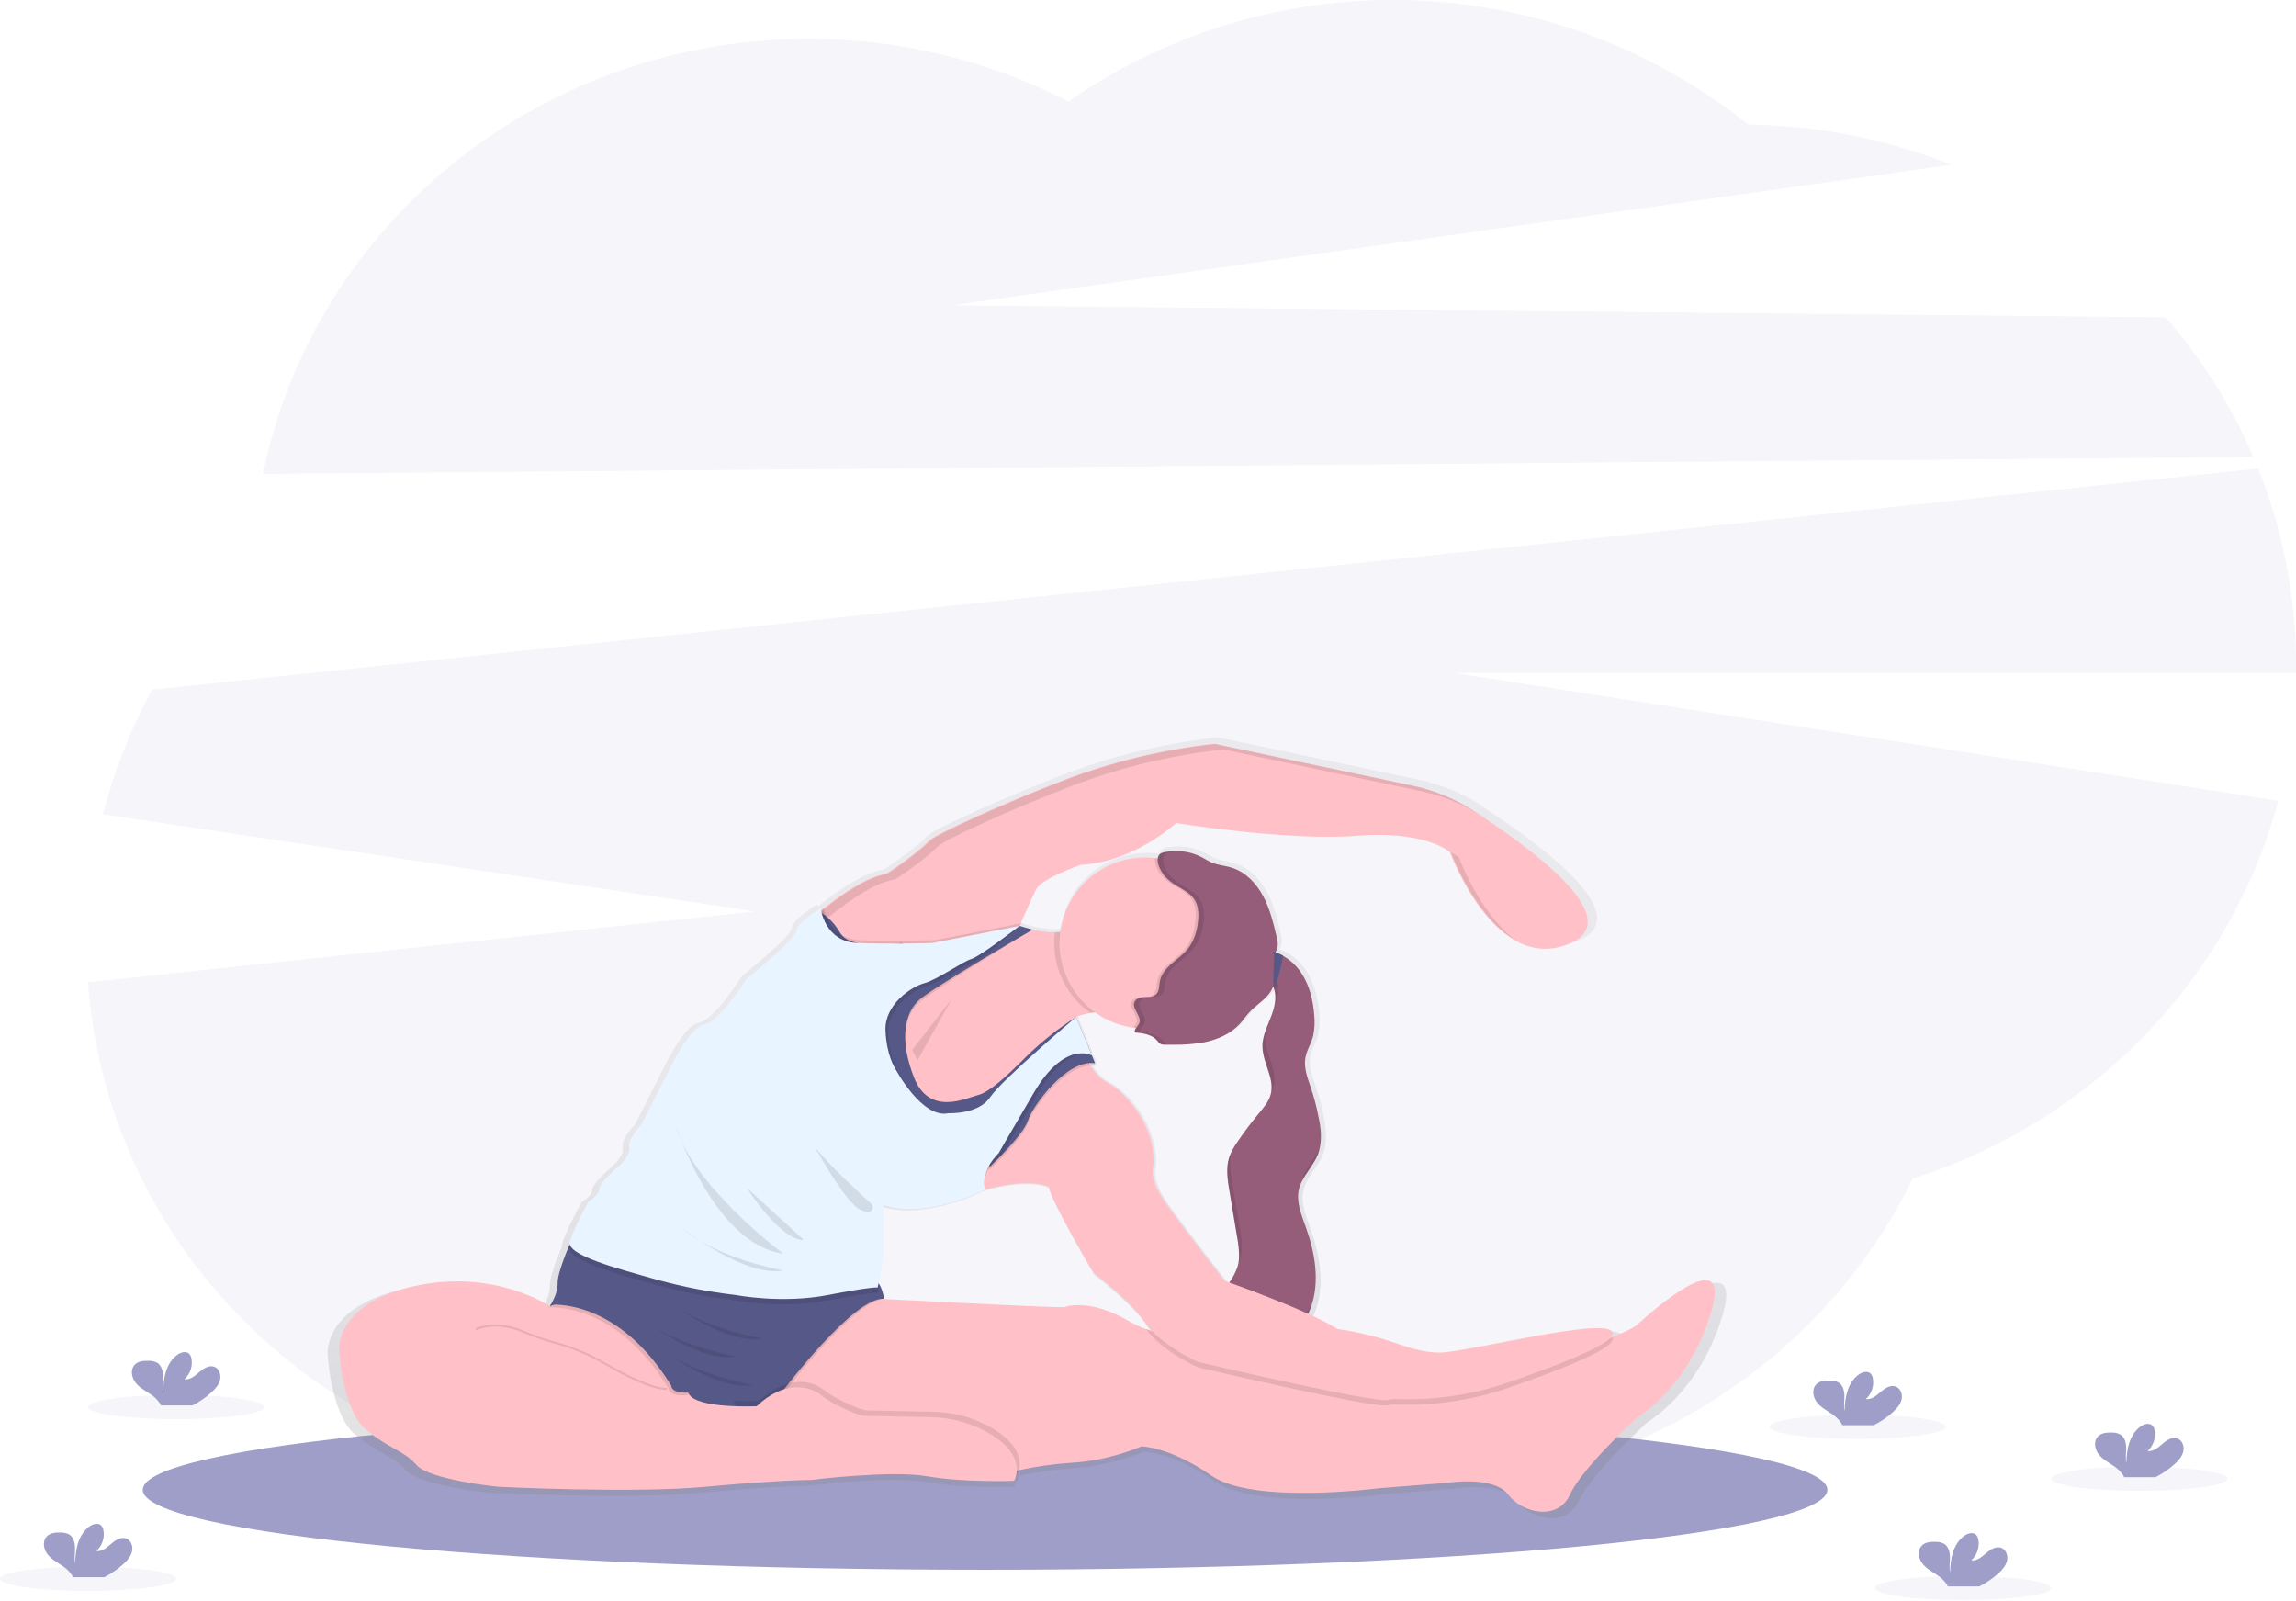
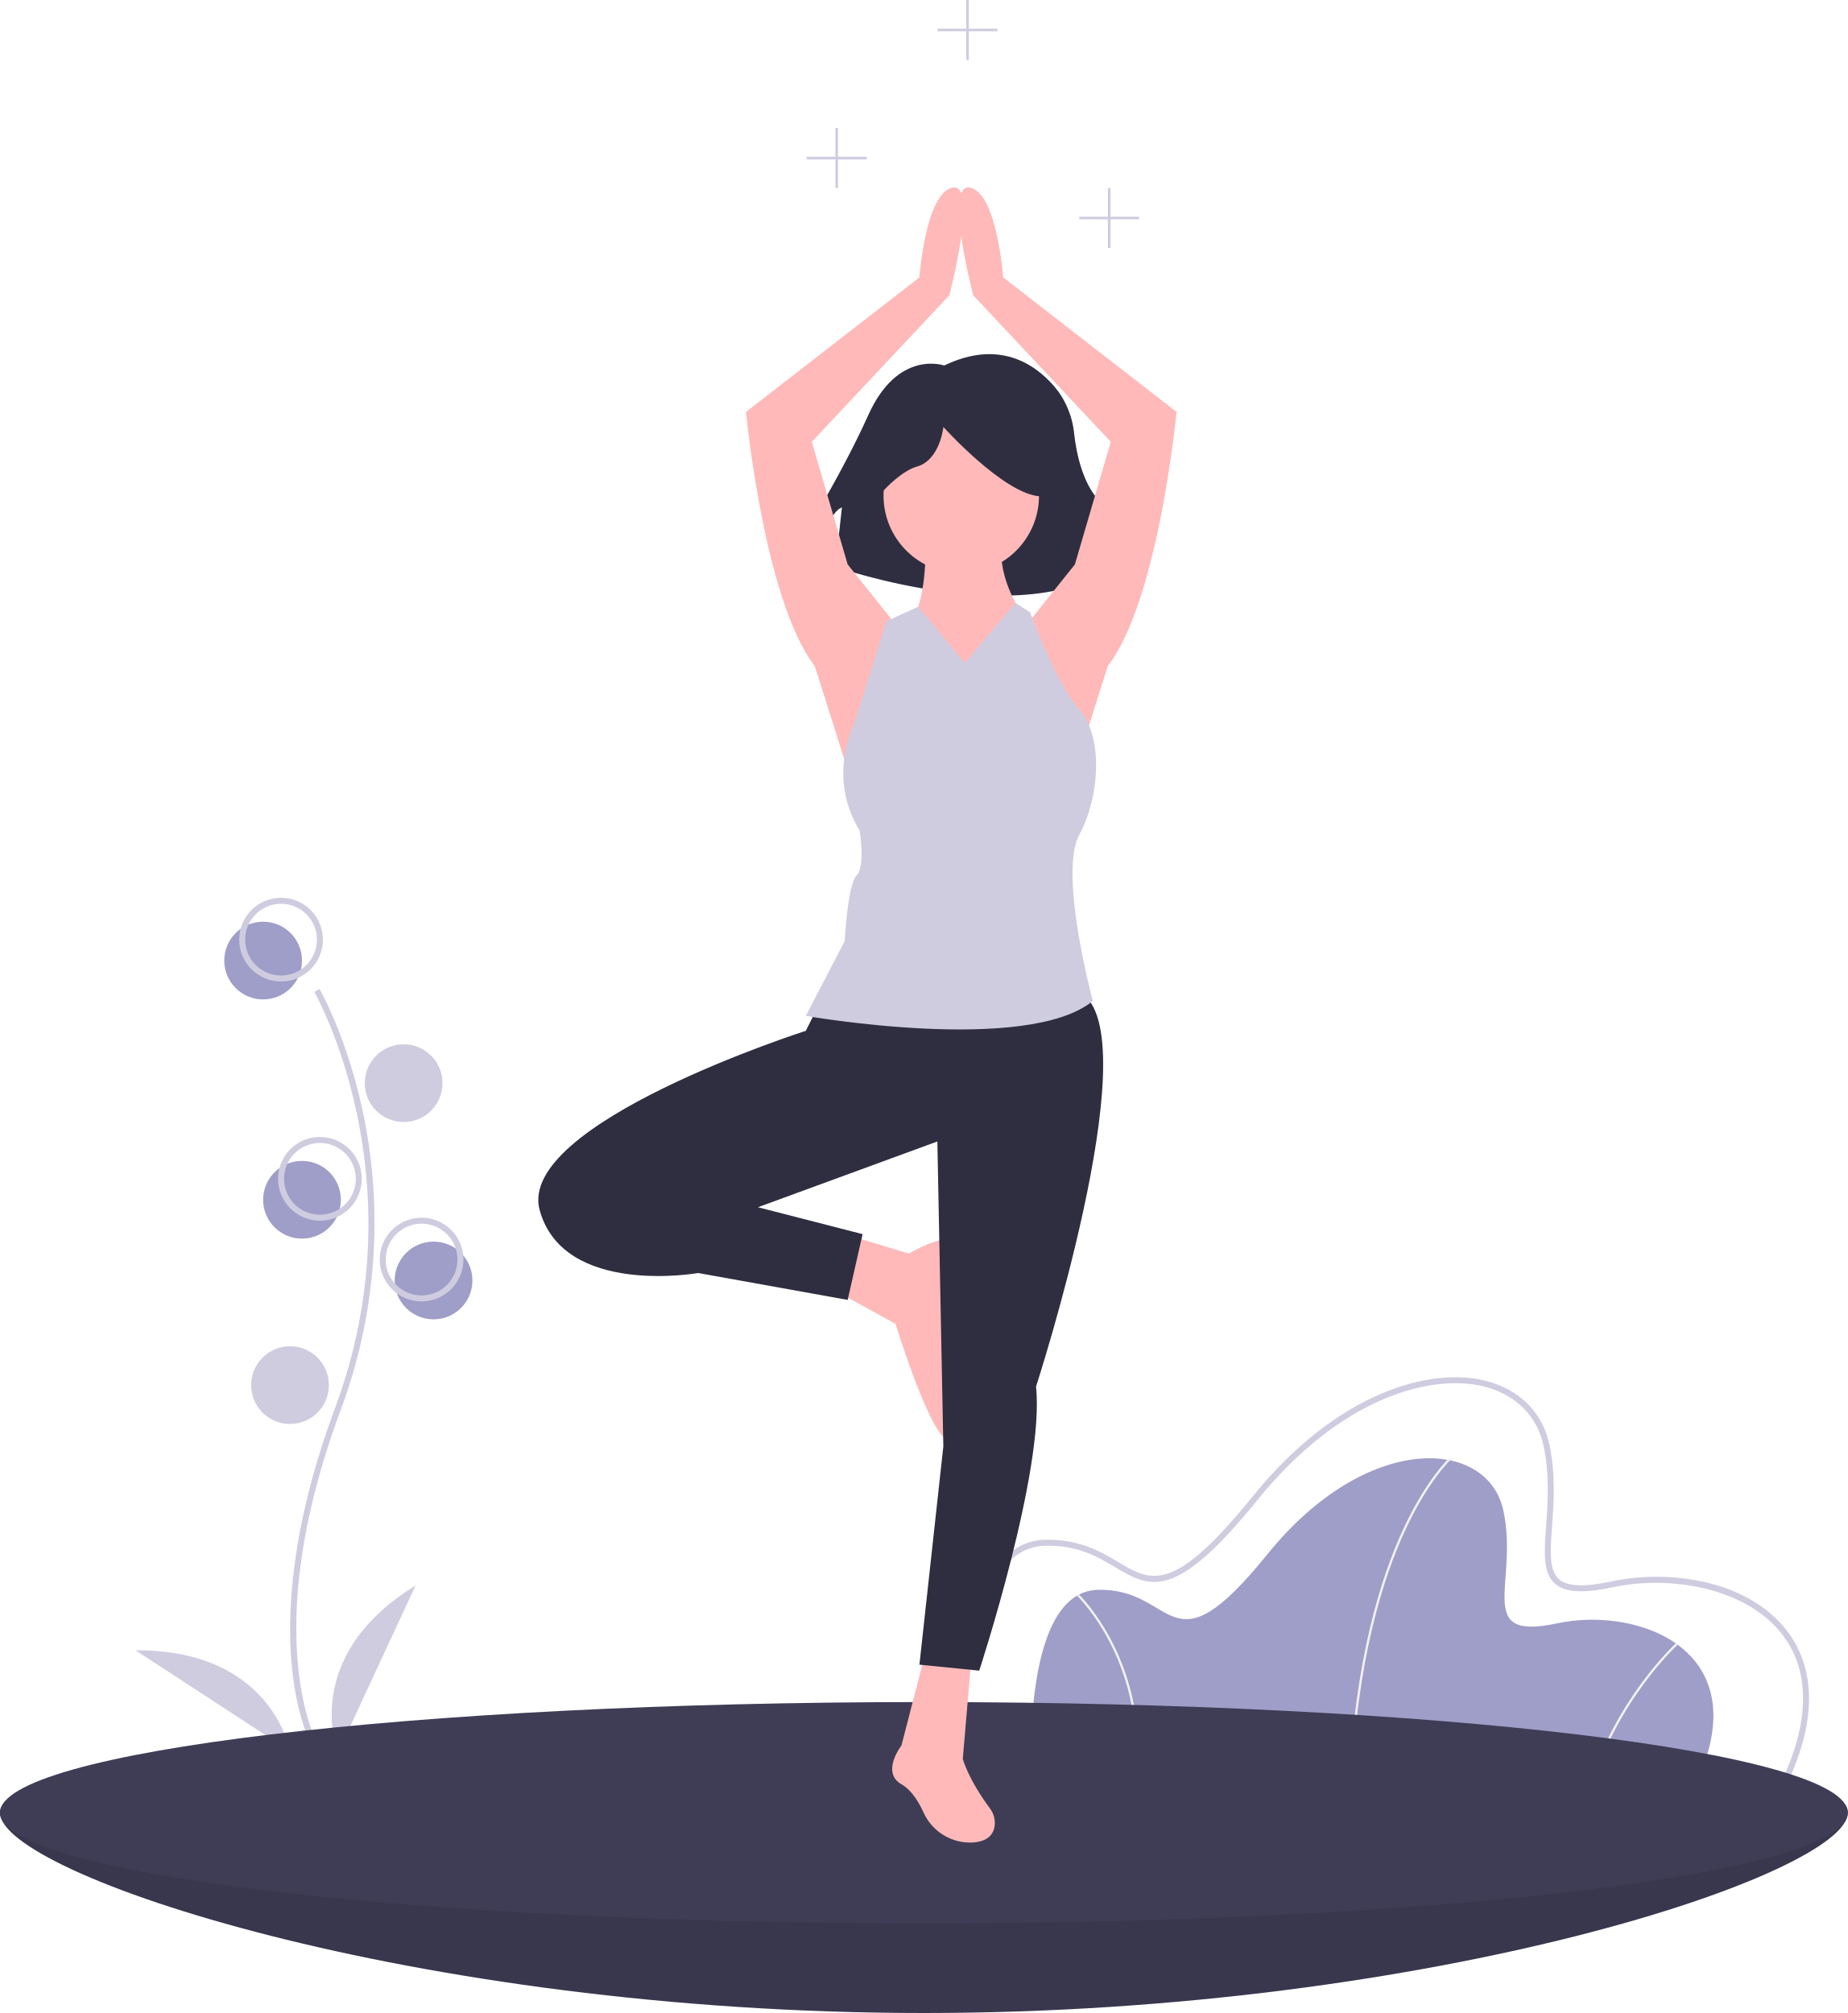
- <svg xmlns="http://www.w3.org/2000/svg" id="e824989e-a6d8-405e-8397-15206440e926" data-name="Layer 1" width="1134.12" height="790.27" viewBox="0 0 1134.12 790.27">
-   <defs>
-     <linearGradient id="89d5e6d5-cd61-4002-8e54-0bb0b7cbdd0f" x1="540.2" y1="804.61" x2="540.2" y2="419.09" gradientUnits="userSpaceOnUse">
-       <stop offset="0" stop-color="gray" stop-opacity="0.25" />
-       <stop offset="0.54" stop-color="gray" stop-opacity="0.12" />
-       <stop offset="1" stop-color="gray" stop-opacity="0.1" />
-     </linearGradient>
-   </defs>
-   <path d="M1146,280.51a265.71,265.71,0,0,0-43.26-68.93l-600.18-5.91,494.15-69.4a280.38,280.38,0,0,0-100.26-19.89A281,281,0,0,0,560.73,105,279.82,279.82,0,0,0,432.26,74.06c-133.35,0-244.47,92.36-269.4,214.84Z" transform="translate(-32.94 -54.86)" fill="#9f9ec8" opacity="0.1" />
-   <path d="M1167.06,383.23a259.42,259.42,0,0,0-18.7-96.94L108.17,395.47A261.06,261.06,0,0,0,83.81,457l322.11,48L76.46,540c9.91,138.65,128.78,248.14,274,248.14,73.09,0,139.5-27.75,188.72-73,49.36,46.1,116.41,74.45,190.29,74.45,109.62,0,204.22-62.41,248.28-152.65,88.39-28,157-98.49,180.55-186.61L750.93,387.2H1167C1167,385.88,1167.06,384.56,1167.06,383.23Z" transform="translate(-32.94 -54.86)" fill="#9f9ec8" opacity="0.1" />
-   <ellipse cx="486.58" cy="735.78" rx="416.07" ry="39.5" fill="#9f9ec8" />
-   <path d="M846.28,711c-1.25,1.14-5.88,3.35-12.12,6l-1.14.48a3.68,3.68,0,0,0,1.37-2.37c0-9.6-73.09,9.59-87.25,9.59-6.49,0-13.66-1.92-19.51-4A161.74,161.74,0,0,0,696,712.85h0a111.15,111.15,0,0,0-14.54-7.59l0-.07c.29-.57.56-1.15.79-1.73,0-.09.07-.19.11-.29l.36-.92c.11-.3.22-.6.31-.9,4.29-12.65,1.8-26.82-2.74-39.49-2.25-6.25-5-12.87-3.45-19.32a18.13,18.13,0,0,1,1.24-3.47h0v0c.23-.48.48-1,.74-1.42.12-.23.26-.47.4-.7.36-.61.73-1.22,1.12-1.82.26-.39.52-.79.79-1.18.73-1.07,1.48-2.15,2.19-3.24l.09-.13c.24-.36.47-.73.69-1.1s.36-.58.53-.87l.25-.44A1.42,1.42,0,0,0,685,628c.11-.21.24-.44.35-.66l.13-.26a18.38,18.38,0,0,0,.78-1.69c.1-.27.21-.53.29-.79s.07-.25.11-.37c.1-.32.2-.63.29-1l.06-.23.06-.24c.05-.2.11-.4.15-.6a.59.59,0,0,1,0,.08c1.19-5,.64-10.49-.34-15.65A110.07,110.07,0,0,0,683,592c-1.69-5-3.77-10.26-2.81-15.48a22.78,22.78,0,0,1,1.48-4.57s0,0,0,0c.43-1,.88-2,1.29-3.06.24-.6.46-1.21.67-1.82l.18-.55c.1-.3.17-.6.25-.9l.06-.28c0-.05,0-.1,0-.14v0a32.1,32.1,0,0,0,.48-9.59c-.52-7.53-2.3-15.13-6.47-21.41a27.58,27.58,0,0,0-9.37-8.79,20.8,20.8,0,0,0-3.91-1.69c.11-.2.24-.39.35-.58a7.46,7.46,0,0,0,.79-2,11.27,11.27,0,0,0-.38-4.95c-1.67-7.07-3.39-14.26-6.81-20.67s-8.83-12.11-15.78-14.29c-3.47-1.1-7.22-1.29-10.55-2.79-1.41-.64-2.72-1.5-4.09-2.24a27,27,0,0,0-12-3.29c-.82-.05-1.62,0-2.43,0h-.51c-.66,0-1.31.11-2,.19-.83.11-1.67.2-2.45.35-1.52.3-2.79.89-3.19,2.62,0,0,0,.07,0,.11s0,.24-.07.36c-.44-.07-.89-.14-1.34-.19a44.52,44.52,0,0,0-4.92-.27A42.94,42.94,0,0,0,557,513.48a22.84,22.84,0,0,1-2.78.22A46,46,0,0,1,543,512.31l-6.42-1.84h0s.06-.16.2-.48l1.17-.89-.87.17c1.44-3.31,5.48-12.61,7.72-17.07,2.74-5.48,22.38-12.33,22.38-12.33,27-1.37,48-21,48-21S671.3,468,706,465.23s46.59,8.23,46.59,8.23,22.85,62.59,60.77,45.6c28.53-12.77-22.37-49.23-49.3-66.49,1.55.87,3.08,1.77,4.58,2.73s3.23,2.08,4.94,3.2c-3.2-2.15-6.25-4.15-9.05-5.94A92,92,0,0,0,733.91,440l-99.12-20.93-.32,0-.17,0a304.74,304.74,0,0,0-76.16,18.39c-29.39,11.25-63.57,26.84-66.83,30-8.8,8.6-21.93,16.9-21.93,16.9-9.68,1.39-22.5,10.35-31.15,17.22l-1.42,1.13c-.16-.76-.21-1.22-.21-1.22s-12.17,7.37-12.34,11.48-24.84,24-24.84,24S385.54,558.94,378,560s-18.51,24.84-18.51,24.84l-13,25.53s-6.85,7-6,11.31-5.31,9.42-5.31,9.42-9.94,8.56-9.77,11.48-5.14,6-5.14,6-7.36,13.19-9.59,20.22a2.73,2.73,0,0,0,0,1.65l-.13.06s-6.21,14-6,19.53c.12,4.2-2.25,8.69-3.37,10.57l-.46.17.37,0c-.28.47-.47.75-.48.77h0s-27.64-19-68.07-10.11S194.81,724,194.81,724s1.6,29.12,13.25,39.11,19,10.45,25.58,18,40.89,11,40.89,11,67.84,3.42,104.39,0S432,788.68,432,788.68s40.15-5,58.19-1.83,43.63,2.29,43.63,2.29a10.39,10.39,0,0,0,1-2.74h.37a10.24,10.24,0,0,0,1-2.64A182,182,0,0,1,562.58,780c18.72-.91,35.16-8.22,35.16-8.22s14.07.12,35.19,14.73S717,792.79,717,792.79l34.73-2.74s22.83-3.66,30.15,5.94,25.12,13.25,31.06,0,33.81-38.83,33.81-38.83,25.59-14.63,37-52.53S851.29,706.45,846.28,711ZM646.81,559.9c1.93-2.06,3.51-4.44,5.45-6.5,2.62-2.77,5.88-4.88,8.47-7.67a16,16,0,0,0,3.2-5l.06.11.54,1.43c.07.23.12.45.18.68s.12.53.17.8.06.3.08.45c.06.41.1.83.12,1.25,0,.17,0,.34,0,.51s0,.55,0,.83,0,.45,0,.67q0,.62-.12,1.23c0,.25-.07.5-.11.75s-.07.43-.11.64-.07.4-.12.6c0,0,0,0,0,.06-.1.44-.2.88-.31,1.32h0a30.34,30.34,0,0,1-1.11,3.46c-.75,2-1.63,4-2.4,6v0c-.21.54-.41,1.09-.6,1.63-.08.24-.16.47-.25.71s-.17.55-.26.82l0,.12a27.4,27.4,0,0,0-.73,3,1.85,1.85,0,0,0,0,.23c0,.07,0,.15,0,.22l-.09.68s0,0,0,.08,0,.28,0,.41c0,.39,0,.77-.07,1.16,0,.2,0,.39,0,.58,0,.47,0,.94.07,1.4,0,.18,0,.37.07.55s0,.44.07.66a.36.36,0,0,1,0,.1c0,.21.07.41.11.61s.11.59.17.89l.09.38c0,.2.08.41.14.61s.07.28.11.42,0,.21.08.31l.15.54c0,.15.09.3.13.44l.3,1c.1.29.19.58.28.87,1.51,4.64,3.32,9.22,2.59,13.84v0a10.83,10.83,0,0,1-.21,1.11c-.95,3.81-3.64,6.89-6.14,9.91a171,171,0,0,0-10.38,13.77,39.26,39.26,0,0,0-3.52,5.95h0c-.24.53-.46,1.07-.66,1.61l-.25.67c-1.72,5.4-.8,11.26.13,16.85l3.82,22.94c.12.71.24,1.42.35,2.14l.12.79.09.62c.14,1,.26,2.06.34,3.09,0,.1,0,.21,0,.31,0,.42,0,.83.06,1.25,0,.14,0,.28,0,.42,0,.41,0,.81,0,1.22,0,.12,0,.24,0,.36,0,.52,0,1-.11,1.55,0,0,0,.08,0,.12-.06.53-.14,1.06-.24,1.58v0a0,0,0,0,1,0,0,14.78,14.78,0,0,1-.48,1.85,30.66,30.66,0,0,1-4.07,7.63h0l-2.51-.9s-21-27-29.69-39.29-5.94-18.27-5.94-18.27c1.37-21.47-15.08-37.92-23.3-42-3.07-1.53-5.88-4.83-8.2-8.36a12.15,12.15,0,0,1,2.26.14l-.59-1.44c.2,0,.39,0,.59.07l-9.54-23.22a27.44,27.44,0,0,1,7.22-2.05c.76-.12,1.53-.23,2.29-.32a42.65,42.65,0,0,0,19.21,7.74c.43.06.86.08,1.29.13-.11.15-.21.31-.3.46l-.12.24a1.94,1.94,0,0,0-.13.3,2,2,0,0,0-.1.35c0,.08,0,.14,0,.22a2.09,2.09,0,0,0,0,.61c4.07.35,8.56.89,11.22,4a7.07,7.07,0,0,0,1.9,1.88,4.79,4.79,0,0,0,2.06.31h4.43a78.51,78.51,0,0,0,15.46-1.25C635.83,567.52,642.23,564.74,646.81,559.9Zm-84.06-2.29a9.9,9.9,0,0,1,2.08-1.33C564.61,556.41,563.88,556.87,562.75,557.61Zm29.06,151.58c-20.39-12.31-32.89-7.31-32.89-7.31h-2.28c-10,0-88.18-4.08-88.18-4.08H467.1a7.72,7.72,0,0,1,1.36,0s-.71-4.63-2.3-7.14a6.41,6.41,0,0,0-.46-.63c.93-4,2.81-13.34,2.42-20.76-.52-9.76,0-18.67,0-18.67,21.25,7.31,50.58-7.41,51-7.64,23-6.45,32-1.38,32-1.38,1.83,8.22,22.39,42.94,22.39,42.94s18.73,14.16,26,25.13a31.33,31.33,0,0,0,3.59,4.38c-1.14-.39-2.23-.78-3.26-1.17A51.43,51.43,0,0,1,591.81,709.19Z" transform="translate(-32.94 -54.86)" fill="url(#89d5e6d5-cd61-4002-8e54-0bb0b7cbdd0f)" />
-   <path d="M808.9,520.58c-37.3,16.71-59.77-44.85-59.77-44.85s-11.67-10.79-45.83-8.09-89.42-6.3-89.42-6.3S593.21,480.68,566.7,482c0,0-19.32,6.74-22,12.14-2.19,4.38-6.17,13.53-7.59,16.78a6.3,6.3,0,0,1-.29.71c-.14.31-.2.48-.2.48l-1.11.52h0l-22.26,10.69-30.55,8.55-19.33,2.24-32.8-22.73s3.79-3.54,9.36-8c8.51-6.75,21.12-15.57,30.64-16.93,0,0,12.92-8.17,21.57-16.62,3.21-3.15,36.83-18.48,65.73-29.55a300,300,0,0,1,74.91-18.09l97.49,20.59a90.75,90.75,0,0,1,30.15,12.33C786.87,472.14,837,508,808.9,520.58Z" transform="translate(-32.94 -54.86)" fill="#ffc1c7" />
-   <g opacity="0.1">
-     <path d="M435.07,514.11s3.79-3.55,9.36-8c8.51-6.75,21.12-15.57,30.64-16.93,0,0,12.92-8.17,21.57-16.62,3.21-3.16,36.83-18.48,65.73-29.55A299.56,299.56,0,0,1,637.28,425l97.49,20.58a90.63,90.63,0,0,1,30.14,12.34q2.33,1.49,4.86,3.15c-3.15-2.12-6.15-4.09-8.9-5.85a90.7,90.7,0,0,0-30.14-12.33l-97.49-20.59a299.89,299.89,0,0,0-74.91,18.09c-28.91,11.07-62.53,26.4-65.73,29.55-8.66,8.45-21.57,16.62-21.57,16.62-9.52,1.36-22.14,10.18-30.64,16.93-5.57,4.43-9.36,8-9.36,8l32.8,22.73.13,0Z" transform="translate(-32.94 -54.86)" />
-     <path d="M753.66,478.42a19.93,19.93,0,0,0-4-2.53c.9,2.38,12.28,31.86,31.69,43.18C763.65,505.78,753.66,478.42,753.66,478.42Z" transform="translate(-32.94 -54.86)" />
-   </g>
-   <path d="M684.59,622.87a15.82,15.82,0,0,1-.45,1.53c-.08.26-.19.52-.28.77A19.19,19.19,0,0,1,683,627c-.13.27-.28.54-.41.8a1.26,1.26,0,0,1-.11.17c-.14.26-.28.5-.43.74-1,1.7-2.16,3.32-3.27,5-.37.54-.74,1.09-1.09,1.65a3,3,0,0,1-.21.33c-.19.31-.39.64-.57,1s-.32.54-.46.81-.16.28-.23.42l-.43.83A17.76,17.76,0,0,0,674.6,642c-1.54,6.35,1.18,12.86,3.39,19,4.46,12.46,6.92,26.4,2.7,38.84-.1.29-.2.59-.31.89s-.3.79-.46,1.18c-.24.6-.51,1.19-.81,1.78-2.28,4.44-6.19,8.43-11,8-6.61-.58-9.82-8.68-15.84-11.44-5.23-2.4-11.84-.44-16.77-3.4a18.93,18.93,0,0,1,1.67-3.87c.89-1.64,2-3.21,3-4.77a30.51,30.51,0,0,0,4-7.51,16.2,16.2,0,0,0,.47-1.82.58.58,0,0,0,0-.14c.05-.31.11-.6.15-.91s.08-.59.11-.91a.81.81,0,0,0,0-.16c0-.35,0-.7.07-1.06a49.62,49.62,0,0,0-1-10.06q-1.87-11.28-3.76-22.56c-.92-5.5-1.82-11.26-.12-16.57.13-.38.27-.76.41-1.13s.31-.75.48-1.11a39.27,39.27,0,0,1,3.46-5.85q4.76-7,10.21-13.55c2.46-3,5.1-6,6-9.74a8.56,8.56,0,0,0,.22-1.1c.58-3.61-.44-7.21-1.64-10.82q-.23-.63-.42-1.26c-.42-1.24-.84-2.49-1.2-3.76-.12-.41-.23-.83-.34-1.25a25.56,25.56,0,0,1-.51-2.55,18.3,18.3,0,0,1-.22-2.56c0-.4,0-.81,0-1.21s0-.6.08-.91.09-.64.14-1,.08-.48.13-.72.15-.73.25-1.08a6.28,6.28,0,0,1,.23-.85c.05-.23.12-.46.18-.68l.26-.8.41-1.16c.13-.38.28-.77.43-1.15.75-2,1.61-4,2.36-5.92a34.36,34.36,0,0,0,1.09-3.39s0,0,0,0c0-.21.11-.44.16-.66a6.58,6.58,0,0,0,.15-.67,7.34,7.34,0,0,0,.16-.84c.07-.37.14-.76.18-1.14s.08-.77.11-1.16,0-.77,0-1.15a13.15,13.15,0,0,0-.57-4,9.54,9.54,0,0,0-.58-1.54h0a11.76,11.76,0,0,0-.57-1c-1.28-2.08-3.27-3.67-4.43-5.84a9.06,9.06,0,0,1-1-4.31,8.24,8.24,0,0,1,.08-1.22,7.76,7.76,0,0,1,.28-1.22,3.24,3.24,0,0,1,.16-.47q.11-.25.21-.48a5.45,5.45,0,0,1,.33-.58c.1-.13.19-.27.29-.39,1.06-1.34,2.76-2,5.09-1.32l.57.19a21.05,21.05,0,0,1,3.84,1.67,27.16,27.16,0,0,1,9.22,8.64c4.1,6.18,5.85,13.66,6.36,21.06a32.11,32.11,0,0,1-.47,9.44c0,.13-.07.28-.09.41-.08.3-.15.6-.25.89a55.25,55.25,0,0,1-2.1,5.34s0,0,0,0a22.73,22.73,0,0,0-1.46,4.5c-.94,5.14,1.11,10.27,2.77,15.22a108.77,108.77,0,0,1,3.74,14.37C685.44,612.07,686,617.7,684.59,622.87Z" transform="translate(-32.94 -54.86)" fill="#965d7b" />
-   <g opacity="0.1">
-     <path d="M679.37,572.63a54.68,54.68,0,0,0,2.11-5.36c.13-.43.25-.86.35-1.3A39,39,0,0,0,679.37,572.63Z" transform="translate(-32.94 -54.86)" />
-     <path d="M661.35,540.8c2.22,3.6,2,8,.9,12.23.08-.22.17-.43.25-.65,1.91-5,3-11,.2-15.62-1.29-2.08-3.29-3.68-4.44-5.84a9.18,9.18,0,0,1-1-4.63c-1.69,2.1-1.81,5.86-.3,8.68C658.06,537.13,660.06,538.72,661.35,540.8Z" transform="translate(-32.94 -54.86)" />
-     <path d="M676,638c-.05.22-.09.44-.13.67,2.2-4.67,6.08-8.63,8-13.47a19.43,19.43,0,0,0,.95-3.13C682.25,627.58,677.38,632.05,676,638Z" transform="translate(-32.94 -54.86)" />
-     <path d="M681.27,697.91c-2.06,5.08-6.35,10.25-11.82,9.77-6.61-.57-9.81-8.67-15.84-11.44-5.12-2.35-11.56-.53-16.45-3.22a19.5,19.5,0,0,0-1.67,3.87c4.93,3,11.54,1,16.77,3.39,6,2.77,9.23,10.88,15.84,11.45,5.47.47,9.76-4.7,11.82-9.78a37.66,37.66,0,0,0,1.41-4.2Z" transform="translate(-32.94 -54.86)" />
-     <path d="M644.05,665.68c.73,4.38,1.45,8.93.59,13.24a19.28,19.28,0,0,0,.87-2.22c1.54-4.83.72-10.06-.11-15.06q-1.87-11.28-3.76-22.57c-.81-4.89-1.61-10-.58-14.77a19.85,19.85,0,0,0-.89,2.25c-1.7,5.31-.79,11.06.12,16.56Q642.18,654.41,644.05,665.68Z" transform="translate(-32.94 -54.86)" />
-     <path d="M662.11,591.13c1.93-7.74-4-15.33-4.11-23.3a20.68,20.68,0,0,1,.79-5.48,25.94,25.94,0,0,0-2.13,9.53c.07,7.6,5.48,14.85,4.31,22.23A14.32,14.32,0,0,0,662.11,591.13Z" transform="translate(-32.94 -54.86)" />
-   </g>
-   <path d="M878.1,703.1c-11.23,37.29-36.4,51.67-36.4,51.67S814.29,779.94,808.44,793s-23.36,9.44-30.54,0-29.66-5.83-29.66-5.83l-34.16,2.69s-61.9,8.21-82.68-6.17-34.6-14.49-34.6-14.49-16.18,7.18-34.59,8.09a177.38,177.38,0,0,0-26,3.68c-4.77,1-8.94,2-11.93,2.71s-4.77,1.24-4.77,1.24l-45.76-4.61-43.22-4.37-23.36-3.16-6.13-13.34-5.9-12.82-2-4.38,2.8-45.81h73.7s76.86,4,86.73,4h2.24s12.29-4.92,32.35,7.18a51,51,0,0,0,8,3.62c31.88,11.91,121.45,27.39,121.45,27.39l58-3.6s32.61-11.88,51-19.71c6.13-2.62,10.69-4.79,11.91-5.9C846.19,704.9,889.33,665.8,878.1,703.1Z" transform="translate(-32.94 -54.86)" fill="#ffc1c7" />
-   <path d="M421.27,741.46l3.55,12.64-12.14,6.58-11.63-1.28-5.9-12.82-2-4.38,2.8-45.81H469.6C454.23,697.77,421.27,741.46,421.27,741.46Z" transform="translate(-32.94 -54.86)" opacity="0.1" />
-   <path d="M419.92,741.46l3.55,12.64-12.13,6.58-30.67-3.37L364.15,744c-27-43.81-59.65-44-59.65-44s4.05-5.91,3.88-11.3,5.94-19.21,5.94-19.21l.58-.28c2.06-1,9.05-4.46,9.49-4.61,0,0,138.67,22.41,141.37,23.26a3.17,3.17,0,0,1,1.61,1.49c1.57,2.46,2.27,7,2.27,7C455,695,419.92,741.46,419.92,741.46Z" transform="translate(-32.94 -54.86)" fill="#565988" />
-   <path d="M583.78,554.36a72.65,72.65,0,0,0-12.18.77c-6.71,1.09-13.14,3.64-10.29,9.57,5.39,11.23-28.76,31-28.76,31l-47.64,30.56-29.66-44.94,15.29-36.4,42.68-21.57,23.38-11.22s9.26,3.37,17.4,3.18c3.76-.08,7.29-.92,9.56-3.18C570.74,504.94,583.78,554.36,583.78,554.36Z" transform="translate(-32.94 -54.86)" fill="#ffc1c7" />
-   <path d="M583.78,554.36a72.65,72.65,0,0,0-12.18.77,42.14,42.14,0,0,1-17.92-34.55,41.66,41.66,0,0,1,.32-5.27c3.76-.08,7.29-.92,9.56-3.18C570.74,504.94,583.78,554.36,583.78,554.36Z" transform="translate(-32.94 -54.86)" opacity="0.1" />
-   <path d="M640.84,520.58a42.24,42.24,0,0,1-42.23,42.25,41.74,41.74,0,0,1-5.85-.41,42.24,42.24,0,0,1,5.85-84.08,45.73,45.73,0,0,1,4.84.27A42.26,42.26,0,0,1,640.84,520.58Z" transform="translate(-32.94 -54.86)" fill="#ffc1c7" />
-   <path d="M829.57,716.13c0,5.36-28.49,16.25-53.06,24.65A153,153,0,0,1,723,748.55a15.67,15.67,0,0,0-4.37.39c-6.74,1.79-94.36-18.88-94.36-18.88s-17.89-8.3-25.29-18.85c31.88,11.91,121.45,27.39,121.45,27.39l58-3.6s32.61-11.88,51-19.71A1.58,1.58,0,0,1,829.57,716.13Z" transform="translate(-32.94 -54.86)" opacity="0.1" />
-   <path d="M565.35,568.84s6.29,16.53,14.38,20.57,24.26,20.22,22.92,41.34c0,0-2.7,5.85,5.84,18s29.21,38.64,29.21,38.64,42.23,14.83,55.71,23.82h.05a157.88,157.88,0,0,1,31.09,7.75c5.76,2,12.81,3.93,19.19,3.93,13.93,0,85.83-18.87,85.83-9.44,0,5.37-28.49,16.26-53.07,24.66A153.14,153.14,0,0,1,723,745.85a16.05,16.05,0,0,0-4.37.39c-6.74,1.79-94.37-18.88-94.37-18.88S605.79,718.83,598.6,708,573,683.33,573,683.33s-20.22-34.15-22-42.24c0,0-10.33-5.84-37.3,3.14S507.83,624,507.83,624l30.11-35Z" transform="translate(-32.94 -54.86)" fill="#ffc1c7" />
-   <path d="M573.89,581.33l-9.39-22.84a149.51,149.51,0,0,0-24.31,19.24c-11.24,11.23-18.88,18-24.27,19.32s-23.81,10.7-31.45-8.58-4.5-32.31,2.69-38.6S543,514,543,514l-6.39-.49s-44.48,15.57-58.41,8.46c0,0-24.72,4.13-30.11-4.86s-10.48-10.41-10.48-10.41l-32.66,44.11,11.69,97.51h30.1l32.35-12.58,43.14-3.6s16.18-15.28,18.43-22.47S560,579.08,573.89,581.33Z" transform="translate(-32.94 -54.86)" opacity="0.1" />
-   <path d="M573.89,580l-9.39-22.84a149.51,149.51,0,0,0-24.31,19.24c-11.24,11.24-18.88,18-24.27,19.32s-23.81,10.7-31.45-8.58-4.5-32.31,2.69-38.6S543,514,543,514l-6.39-1.83s-44.48,15.56-58.41,8.45c0,0-24.72,4.13-30.11-4.86s-10.48-10.41-10.48-10.41l-32.66,44.11,11.69,97.51h30.1l32.35-12.58,43.14-3.6s16.18-15.27,18.43-22.46S560,577.73,573.89,580Z" transform="translate(-32.94 -54.86)" fill="#565988" />
-   <path d="M467.37,689.37c-.52,2.48-.94,4.07-.94,4.07s-1.85-.68-24.59,3.71-45.33,0-45.33,0a261.25,261.25,0,0,1-39.1-7.59c-19.54-5.56-45.16-12.14-43-19,.14-.4.28-.85.45-1.29,2.06-1,9.05-4.46,9.49-4.61,0,0,138.67,22.41,141.37,23.26A3.17,3.17,0,0,1,467.37,689.37Z" transform="translate(-32.94 -54.86)" opacity="0.1" />
-   <path d="M564.5,558.49l7.8,17.63s-12-6.37-27.34,19.75S527.6,625.7,527.6,625.7s-10.78,7.36-8.08,16.74c0,0-31.94,11-53,3.73,0,0-4.72,14.24-4.21,23.85a137.57,137.57,0,0,1,.08,15.41s6-4.55-16.76-.16-45.33,3.11-45.33,3.11a333,333,0,0,1-36.82-8.17c-19.55-5.56-49.88-4.13-47.69-11s9.44-19.88,9.44-19.88,5.22-3,5-5.9,9.61-11.29,9.61-11.29,6.06-5.05,5.22-9.27,5.9-11.12,5.9-11.12l12.81-25.1s10.78-23.43,18.2-24.44,21.06-22.58,21.06-22.58,24.26-19.54,24.43-23.59,12.13-11.29,12.13-11.29,1.93,16.54,18,17.22,37.3,0,37.3,0l41.69-9.8s-18.26,16.51-22.48,17.69-16.9,10.28-23.36,12S471.15,552.4,471.66,565s4.89,19,4.89,19S489.69,609,502.83,606c0,0,14.68.79,20.56-7.92S564.5,558.49,564.5,558.49Z" transform="translate(-32.94 -54.86)" opacity="0.1" />
-   <path d="M537.94,510.78l-1.14.87-1.31,1h0l-22.26,10.69-30.55,8.55-19.33,2.24-32.8-22.73s3.79-3.54,9.36-8c.9,4,4.57,15.24,17.71,15.79,16.05.69,37.3,0,37.3,0l42.18-8.29Z" transform="translate(-32.94 -54.86)" opacity="0.1" />
-   <path d="M564.5,557.14l7.8,19s-13.35-7.71-28.69,18.41-17.35,29.82-17.35,29.82-9.44,8.71-6.74,18.09c0,0-29.16,14.77-50.22,7.52,0,0-.5,8.77,0,18.37s-2.86,22.41-2.86,22.41-1.86-.67-24.61,3.71-45.32,0-45.32,0a260.48,260.48,0,0,1-39.1-7.58c-19.54-5.56-45.16-12.14-43-19s9.44-19.89,9.44-19.89,5.22-3,5.06-5.9,9.6-11.29,9.6-11.29,6.07-5,5.22-9.26,5.9-11.13,5.9-11.13l12.81-25.1s10.78-23.43,18.2-24.44,21.06-22.58,21.06-22.58S426,518.7,426.16,514.65s12.14-11.29,12.14-11.29,1.92,16.54,18,17.22,37.31,0,37.31,0l43-8.45s-19.6,15.16-23.81,16.34-16.91,10.28-23.37,12-19.6,10.62-19.1,23.26,4.89,19,4.89,19,13.14,24.94,26.29,21.91c0,0,14.67.78,20.55-7.92S564.5,557.14,564.5,557.14Z" transform="translate(-32.94 -54.86)" fill="#e8f4ff" />
-   <path d="M433.75,618.28s16.51,30.67,24.09,34,6.07-2.36,6.07-2.36S436.11,625,433.75,618.28Z" transform="translate(-32.94 -54.86)" opacity="0.1" />
-   <path d="M401.9,641.54s16.18,25.78,28.14,25.78Z" transform="translate(-32.94 -54.86)" opacity="0.1" />
-   <path d="M366.34,609.69s18.88,59.65,53.59,64.37C419.93,674.06,374.6,640.7,366.34,609.69Z" transform="translate(-32.94 -54.86)" opacity="0.1" />
-   <path d="M369.71,661.25s31.18,24.77,50.22,21.07C419.93,682.32,387.41,676.76,369.71,661.25Z" transform="translate(-32.94 -54.86)" opacity="0.1" />
-   <path d="M346.57,703.75s31.17,24.77,50.22,21.06C396.79,724.81,364.26,719.25,346.57,703.75Z" transform="translate(-32.94 -54.86)" opacity="0.1" />
-   <path d="M354.72,717.81s31.17,24.77,50.21,21.07C404.93,738.88,372.41,733.32,354.72,717.81Z" transform="translate(-32.94 -54.86)" opacity="0.1" />
-   <path d="M359.43,695S390.6,719.74,409.64,716C409.64,716,377.12,710.47,359.43,695Z" transform="translate(-32.94 -54.86)" opacity="0.1" />
-   <polygon points="470.06 493.49 450.52 518.6 453.21 523.65 470.06 493.49" opacity="0.1" />
-   <path d="M640.84,520.58a42.24,42.24,0,0,1-42.23,42.25,41.74,41.74,0,0,1-5.85-.41,10.23,10.23,0,0,0,1.55-2.36c1.25-3.49-4-7.13-2.35-10.47.85-1.78,3.14-2.23,5.11-2.28s4.16,0,5.59-1.36c1.65-1.59,1.42-4.21,1.84-6.46.66-3.42,3.06-6.27,5.67-8.6s5.53-4.34,7.78-7c3.45-4.1,5.07-9.46,5.5-14.8.28-3.45,0-7.12-1.82-10-2-3.09-5.43-4.83-8.57-6.73a23.5,23.5,0,0,1-7.46-6.51c-1.28-1.88-2.56-4.81-2.15-7.19A42.26,42.26,0,0,1,640.84,520.58Z" transform="translate(-32.94 -54.86)" opacity="0.1" />
-   <path d="M664,522.65a7.47,7.47,0,0,1-.79,2c-.1.18-.22.37-.33.56l-.61.93a9,9,0,0,0-1.85,4.15c-.12,1.85.89,3.54,1.55,5.3l.11.31h0a7.32,7.32,0,0,1,.23.76,8.72,8.72,0,0,1-.39,5.22h0a15.67,15.67,0,0,1-3.15,5c-2.55,2.75-5.76,4.83-8.33,7.55-1.92,2-3.47,4.37-5.37,6.39-4.5,4.76-10.8,7.49-17.21,8.79a78.33,78.33,0,0,1-15.21,1.23h-4.35a4.78,4.78,0,0,1-2-.31,7,7,0,0,1-1.87-1.85c-2.62-3-7-3.57-11-3.91a2.8,2.8,0,0,1,.66-2.13,12.31,12.31,0,0,0,1.64-2.51c1.26-3.5-4-7.13-2.34-10.49a2.86,2.86,0,0,1,.62-.84,3.48,3.48,0,0,1,.55-.45,7.81,7.81,0,0,1,3.94-1c.74,0,1.51,0,2.26-.09A5.34,5.34,0,0,0,604,546v0c1.65-1.57,1.42-4.2,1.84-6.44.66-3.44,3.06-6.28,5.67-8.6s5.53-4.34,7.78-7c3.45-4.09,5.07-9.47,5.5-14.79.28-3.45,0-7.13-1.82-10-1.74-2.7-4.6-4.37-7.39-6l-1.18-.7a27.71,27.71,0,0,1-5.91-4.57A18.3,18.3,0,0,1,607,485.8c-1.25-1.84-2.49-4.67-2.18-7a2.46,2.46,0,0,1,.08-.46c.59-2.57,3.13-2.6,5.54-2.92.65-.08,1.29-.15,1.94-.19a25.15,25.15,0,0,1,2.88,0A26.67,26.67,0,0,1,627,478.45c1.34.73,2.62,1.58,4,2.21,3.28,1.47,7,1.66,10.38,2.74,6.84,2.14,12.15,7.74,15.52,14.06s5.05,13.37,6.7,20.33A11.17,11.17,0,0,1,664,522.65Z" transform="translate(-32.94 -54.86)" fill="#965d7b" />
-   <path d="M536.22,780.93a9.88,9.88,0,0,1-1,2.6s-4.46.16-11,.11c-8.93-.07-21.69-.53-32-2.35a104.26,104.26,0,0,0-18.57-1l-43.22-4.37-23.36-3.16-12-26.16c6.94.38,12.92.11,12.92.11,13.27-12.58,25.62-10.56,32.36-5.1s19.33,9.81,20.22,9.81c.6,0,20.47.42,33.25.68a59.94,59.94,0,0,1,28.26,7.56C537,768,537.22,776.72,536.22,780.93Z" transform="translate(-32.94 -54.86)" opacity="0.1" />
-   <path d="M314.31,696.4,304.5,700s-27.18-18.7-66.95-9.94-37.07,32.13-37.07,32.13,1.57,28.64,13,38.47,18.65,10.28,25.16,17.7,40.22,10.78,40.22,10.78,66.73,3.37,102.68,0,52.18-3.37,52.18-3.37,39.48-4.94,57.23-1.8,42.92,2.25,42.92,2.25,7.42-12.28-13.09-23.89a59.79,59.79,0,0,0-28.26-7.56c-12.77-.27-32.64-.68-33.25-.68-.9,0-13.48-4.35-20.22-9.81s-19.09-7.49-32.35,5.09c0,0-29.43,1.35-33.48-6.06s-24.94-30.67-24.94-30.67Z" transform="translate(-32.94 -54.86)" fill="#ffc1c7" />
-   <path d="M363.14,740.54s-.22,4.07,8.88,3.4c8.42-.63-24.94-30.67-24.94-30.67l-34-16.25-9.81,3.61S336.18,696.73,363.14,740.54Z" transform="translate(-32.94 -54.86)" opacity="0.1" />
-   <path d="M364.49,739.19s-.22,4.07,8.88,3.4c8.42-.62-24.94-30.67-24.94-30.67l-34-16.25-9.82,3.61S337.53,695.38,364.49,739.19Z" transform="translate(-32.94 -54.86)" fill="#565988" />
-   <path d="M267.88,711.41s9.66-4.94,23.82,1.24a114,114,0,0,0,15.58,5.41,100.12,100.12,0,0,1,24.34,10.17c9.86,5.73,23.24,12.61,30.68,12.61" transform="translate(-32.94 -54.86)" fill="none" stroke="#000" stroke-miterlimit="10" opacity="0.1" />
-   <path d="M611,570.76a4.59,4.59,0,0,1-2-.31,6.72,6.72,0,0,1-1.87-1.85c-2.62-3-7.05-3.57-11-3.9-.32-1.74,1.69-3,2.29-4.64,1.27-3.5-4-7.13-2.34-10.48.86-1.77,3.15-2.22,5.12-2.27s4.16,0,5.58-1.37c1.65-1.58,1.42-4.21,1.85-6.45.65-3.43,3.05-6.28,5.66-8.6s5.54-4.34,7.79-7c3.44-4.09,5.06-9.46,5.5-14.79.28-3.46,0-7.13-1.83-10.05-2-3.08-5.43-4.82-8.57-6.73a23.5,23.5,0,0,1-7.46-6.51c-1.32-1.94-2.66-5-2.1-7.45s3.14-2.6,5.55-2.92c.71-.1,1.41-.16,2.13-.2a27.86,27.86,0,0,0-4.83.2c-2.41.32-5,.35-5.55,2.92s.78,5.51,2.11,7.45a23.5,23.5,0,0,0,7.46,6.51C617.54,494.21,621,496,623,499c1.87,2.92,2.11,6.59,1.83,10.05-.44,5.33-2,10.7-5.5,14.79-2.25,2.68-5.17,4.69-7.78,7s-5,5.17-5.67,8.6c-.43,2.24-.2,4.87-1.84,6.45-1.42,1.36-3.62,1.32-5.59,1.37s-4.26.5-5.12,2.27c-1.62,3.35,3.61,7,2.35,10.48-.61,1.66-2.61,2.9-2.3,4.64,4,.33,8.42.87,11,3.9a6.46,6.46,0,0,0,1.87,1.85,4.52,4.52,0,0,0,2,.31c1.45,0,2.91,0,4.37,0Z" transform="translate(-32.94 -54.86)" opacity="0.1" />
-   <path d="M662.49,543.39v0c.4-1.28.85-2.71,1.29-4.23a81.92,81.92,0,0,0,2.93-12.31,21.05,21.05,0,0,0-3.84-1.67c.11-.19.23-.38.33-.56l-.9.37s0,.42,0,1.12c-.07,1.9-.21,5.92-.3,9.45,0,.06,0,.11,0,.16-.07,2.79-.11,5.26,0,6.14h0Z" transform="translate(-32.94 -54.86)" fill="#565988" />
-   <ellipse cx="917.6" cy="704.66" rx="43.52" ry="5.98" fill="#9f9ec8" opacity="0.1" />
-   <path d="M968.19,752.07c1.83-1.7,3.54-3.7,4.07-6.14s-.52-5.37-2.85-6.26c-2.61-1-5.4.82-7.51,2.64s-4.54,3.92-7.31,3.53A11.12,11.12,0,0,0,958,735.43a4.29,4.29,0,0,0-1-2.12c-1.45-1.55-4.08-.88-5.81.34-5.52,3.88-7.06,11.38-7.09,18.13-.56-2.44-.09-5-.1-7.47s-.7-5.27-2.81-6.61a8.48,8.48,0,0,0-4.28-1c-2.48-.09-5.24.15-6.94,2-2.1,2.25-1.56,6,.28,8.52s4.61,4,7.18,5.75a16,16,0,0,1,5.13,4.9,5.31,5.31,0,0,1,.38.87h15.56A43.06,43.06,0,0,0,968.19,752.07Z" transform="translate(-32.94 -54.86)" fill="#9f9ec8" />
-   <ellipse cx="1056.75" cy="730.33" rx="43.52" ry="5.98" fill="#9f9ec8" opacity="0.1" />
-   <path d="M1107.34,777.74c1.83-1.7,3.54-3.7,4.07-6.14s-.52-5.37-2.85-6.26c-2.61-1-5.4.81-7.51,2.64s-4.54,3.92-7.31,3.53a11.13,11.13,0,0,0,3.44-10.42,4.3,4.3,0,0,0-1-2.11c-1.45-1.55-4.08-.89-5.81.34-5.52,3.88-7.06,11.38-7.09,18.12-.56-2.43-.09-5-.1-7.46s-.7-5.27-2.81-6.61a8.46,8.46,0,0,0-4.28-1c-2.48-.09-5.24.16-6.94,2-2.1,2.25-1.56,6,.28,8.52s4.61,4,7.18,5.75a15.91,15.91,0,0,1,5.13,4.9,4.57,4.57,0,0,1,.38.87h15.56A43.4,43.4,0,0,0,1107.34,777.74Z" transform="translate(-32.94 -54.86)" fill="#9f9ec8" />
-   <ellipse cx="969.7" cy="784.3" rx="43.52" ry="5.98" fill="#9f9ec8" opacity="0.1" />
-   <path d="M1020.29,831.71c1.83-1.7,3.54-3.7,4.07-6.14s-.51-5.36-2.84-6.25c-2.62-1-5.41.81-7.52,2.63s-4.54,3.92-7.31,3.53a11.12,11.12,0,0,0,3.44-10.41,4.29,4.29,0,0,0-1-2.12c-1.45-1.55-4.07-.88-5.81.34-5.52,3.88-7.06,11.38-7.09,18.13-.56-2.44-.09-5-.1-7.47s-.7-5.27-2.81-6.61a8.44,8.44,0,0,0-4.27-1c-2.49-.09-5.25.16-6.94,2-2.11,2.26-1.56,6,.27,8.52s4.62,4,7.18,5.75a15.92,15.92,0,0,1,5.13,4.9,4,4,0,0,1,.38.87h15.56A43.06,43.06,0,0,0,1020.29,831.71Z" transform="translate(-32.94 -54.86)" fill="#9f9ec8" />
-   <ellipse cx="87.05" cy="694.9" rx="43.52" ry="5.98" fill="#9f9ec8" opacity="0.1" />
-   <path d="M137.63,742.31c1.83-1.7,3.55-3.7,4.07-6.14s-.51-5.37-2.84-6.26c-2.61-1-5.4.81-7.52,2.64s-4.54,3.92-7.31,3.53a11.11,11.11,0,0,0,3.44-10.42,4.37,4.37,0,0,0-1-2.11c-1.45-1.55-4.08-.89-5.82.34-5.52,3.88-7.06,11.38-7.09,18.12-.55-2.43-.08-5-.1-7.46s-.7-5.27-2.8-6.61a8.48,8.48,0,0,0-4.28-1c-2.48-.09-5.25.16-6.94,2-2.11,2.25-1.56,6,.27,8.52s4.62,4,7.19,5.75a15.91,15.91,0,0,1,5.13,4.9,5.31,5.31,0,0,1,.38.87H128A43.4,43.4,0,0,0,137.63,742.31Z" transform="translate(-32.94 -54.86)" fill="#9f9ec8" />
-   <ellipse cx="43.52" cy="779.71" rx="43.52" ry="5.98" fill="#9f9ec8" opacity="0.1" />
-   <path d="M94.11,827.12c1.83-1.7,3.54-3.7,4.07-6.14s-.51-5.37-2.84-6.26c-2.62-1-5.41.81-7.52,2.64s-4.54,3.92-7.31,3.53A11.13,11.13,0,0,0,84,810.47a4.3,4.3,0,0,0-1-2.11c-1.45-1.55-4.07-.89-5.81.34-5.52,3.88-7.06,11.38-7.09,18.13-.56-2.44-.09-5-.1-7.47s-.7-5.27-2.81-6.61a8.34,8.34,0,0,0-4.27-1c-2.49-.1-5.25.15-6.94,2-2.11,2.25-1.56,6,.27,8.52s4.62,4,7.18,5.75a15.81,15.81,0,0,1,5.13,4.9,4,4,0,0,1,.38.87H84.49A43.4,43.4,0,0,0,94.11,827.12Z" transform="translate(-32.94 -54.86)" fill="#9f9ec8" />
+ <svg xmlns="http://www.w3.org/2000/svg" id="e1212692-d39e-496f-931d-018692dccc58" data-name="Layer 1" width="745.338" height="812" viewBox="0 0 745.338 812">
+   <path d="M972.669,775.195C972.669,799.84,805.819,856,600,856s-372.669-56.16-372.669-80.805S394.181,766.752,600,766.752,972.669,750.55,972.669,775.195Z" transform="translate(-227.3311 -44)" fill="#3f3d56" />
+   <path d="M972.669,775.195C972.669,799.84,805.819,856,600,856s-372.669-56.16-372.669-80.805S394.181,766.752,600,766.752,972.669,750.55,972.669,775.195Z" transform="translate(-227.3311 -44)" opacity="0.1" />
+   <circle cx="106.132" cy="387.471" r="15.679" fill="#9f9ec8" />
+   <circle cx="174.877" cy="516.518" r="15.679" fill="#9f9ec8" />
+   <circle cx="121.811" cy="483.955" r="15.679" fill="#9f9ec8" />
+   <path d="M354.143,750.497c-.277-.452-6.803-11.349-9.065-33.977-2.075-20.76-.741-55.751,17.406-104.562,34.379-92.469-7.923-167.078-8.355-167.821l2.087-1.211c.11.188,11.025,19.211,17.474,49.501a215.956,215.956,0,0,1-8.944,120.372c-34.321,92.311-8.805,136.01-8.544,136.441Z" transform="translate(-227.3311 -44)" fill="#cfcce0" />
+   <path d="M340.7,439.913a16.885,16.885,0,1,1,16.885-16.885A16.904,16.904,0,0,1,340.7,439.913Zm0-31.357a14.473,14.473,0,1,0,14.473,14.473A14.489,14.489,0,0,0,340.7,408.556Z" transform="translate(-227.3311 -44)" fill="#cfcce0" />
+   <circle cx="162.816" cy="436.919" r="15.679" fill="#cfcce0" />
+   <path d="M356.378,536.397A16.885,16.885,0,1,1,373.263,519.513,16.904,16.904,0,0,1,356.378,536.397Zm0-31.357a14.473,14.473,0,1,0,14.473,14.473A14.489,14.489,0,0,0,356.378,505.04Z" transform="translate(-227.3311 -44)" fill="#cfcce0" />
+   <path d="M397.384,568.961a16.885,16.885,0,1,1,16.885-16.885A16.904,16.904,0,0,1,397.384,568.961Zm0-31.357a14.473,14.473,0,1,0,14.473,14.473A14.489,14.489,0,0,0,397.384,537.603Z" transform="translate(-227.3311 -44)" fill="#cfcce0" />
+   <circle cx="116.987" cy="558.73" r="15.679" fill="#cfcce0" />
+   <path d="M363.615,751.074s-15.679-38.594,31.357-67.539Z" transform="translate(-227.3311 -44)" fill="#cfcce0" />
+   <path d="M344.332,750.374s-7.135-41.041-62.363-40.689Z" transform="translate(-227.3311 -44)" fill="#cfcce0" />
+   <path d="M910.362,765.546H643.495s-5.409-79.339,26.597-80.24,28.4,35.162,68.52-14.425,88.805-46.882,95.116-17.581-12.171,52.742,21.638,45.53S937.86,710.55,910.362,765.546Z" transform="translate(-227.3311 -44)" fill="#9f9ec8" />
+   <path d="M772.423,765.564l-.901-.036c2.101-52.236,13.041-85.798,21.848-104.755,9.563-20.583,18.778-28.916,18.87-28.998l.599.674c-.091.081-9.198,8.331-18.685,28.775C785.396,680.101,774.516,713.525,772.423,765.564Z" transform="translate(-227.3311 -44)" fill="#f2f2f2" />
+   <path d="M869.009,765.672l-.865-.252c10.422-35.772,34.964-58.357,35.211-58.581l.606.667C903.716,707.729,879.357,730.155,869.009,765.672Z" transform="translate(-227.3311 -44)" fill="#f2f2f2" />
+   <path d="M685.527,765.608l-.893-.124c3.536-25.501-2.851-45.287-8.832-57.394-6.476-13.109-13.865-20.269-13.939-20.34l.624-.651c.075.072,7.578,7.342,14.123,20.591C682.647,719.912,689.095,739.88,685.527,765.608Z" transform="translate(-227.3311 -44)" fill="#f2f2f2" />
+   <path d="M946.58,766.752H614.711l-.077-1.124c-.191-2.797-4.424-68.764,16.95-92.301,4.778-5.262,10.534-8.024,17.107-8.209,13.933-.396,22.688,4.822,29.75,9.011,13.311,7.896,22.104,13.113,54.075-26.402,34.635-42.808,72.005-52.018,93.488-46.897,13.88,3.31,23.447,12.663,26.247,25.662,2.651,12.309,1.807,23.875,1.128,33.168-.726,9.943-1.3,17.797,2.784,21.357,3.409,2.97,10.214,3.24,21.413.85,22.78-4.86,54.565-.701,70.52,19.912,8.584,11.09,15.345,31.249-1.183,64.306Zm-329.605-2.412H945.087c12.317-24.988,12.701-46.098,1.102-61.084-14.636-18.91-45.341-23.887-68.109-19.029-12.168,2.596-19.418,2.168-23.501-1.39-4.993-4.351-4.381-12.735-3.606-23.351.668-9.14,1.498-20.514-1.08-32.485-2.596-12.055-11.508-20.738-24.448-23.823-20.797-4.962-57.123,4.132-91.053,46.067-33.282,41.135-43.308,35.19-57.181,26.96-7.149-4.24-15.266-9.049-28.452-8.675-5.892.166-11.07,2.662-15.39,7.419C614.159,696.103,616.505,755.422,616.975,764.34Z" transform="translate(-227.3311 -44)" fill="#cfcce0" />
+   <ellipse cx="372.669" cy="731.195" rx="372.669" ry="44.624" fill="#3f3d56" />
+   <path d="M608.195,191.438s-18.631-6.654-30.608,19.962-30.608,55.893-30.608,55.893l10.646,2.662s2.662-18.631,9.315-21.293l-2.662,23.954s79.847,27.946,115.778-2.662l-1.331-9.315s5.323,1.331,5.323,9.315l3.992-3.992s-3.992-7.985-15.969-18.631c-7.861-6.988-10.563-20.282-11.491-28.594a34.602,34.602,0,0,0-7.966-18.843C644.656,190.67,630.152,180.865,608.195,191.438Z" transform="translate(-227.3311 -44)" fill="#2f2e41" />
+   <path d="M588.543,295.791l-19.297-24.121-14.473-49.448,55.478-59.096s12.06-45.83,1.206-43.418-13.267,36.181-13.267,36.181l-69.951,54.272s7.236,75.981,27.739,102.514l15.679,49.448Z" transform="translate(-227.3311 -44)" fill="#ffb9b9" />
+   <path d="M641.609,295.791l19.297-24.121,14.473-49.448-55.478-59.096s-12.06-45.83-1.206-43.418,13.267,36.181,13.267,36.181l69.951,54.272s-7.236,75.981-27.739,102.514l-15.679,49.448Z" transform="translate(-227.3311 -44)" fill="#ffb9b9" />
+   <circle cx="387.744" cy="199.931" r="31.357" fill="#ffb9b9" />
+   <path d="M600.603,260.815s1.206,25.327-6.03,33.769-14.473,51.86,20.503,53.066,31.357-36.181,31.357-36.181l-7.236-20.503s-10.854-15.679-7.236-30.151Z" transform="translate(-227.3311 -44)" fill="#ffb9b9" />
+   <path d="M568.04,541.824l25.93,7.839s21.106-12.664,21.106-.603-7.236,27.739-4.824,38.594,7.236,37.387,0,37.387-21.709-47.036-21.709-47.036l-24.121-13.267Z" transform="translate(-227.3311 -44)" fill="#ffb9b9" />
+   <path d="M600.603,710.671l-9.648,37.387s-8.442,10.854,0,15.679c3.962,2.264,6.861,6.917,8.822,11.22a20.628,20.628,0,0,0,20.255,12.254c4.116-.342,7.584-1.969,8.428-6.198a9.705,9.705,0,0,0-1.867-7.6c-8.896-12.022-10.913-19.926-10.913-19.926l3.618-42.212Z" transform="translate(-227.3311 -44)" fill="#ffb9b9" />
+   <path d="M577.25,249.5s10.646-14.639,19.962-17.3S607.858,216.23,607.858,216.23s23.954,26.616,38.593,27.946,1.331-31.939,1.331-31.939l-26.616-6.654-25.285,2.662-19.962,13.308Z" transform="translate(-227.3311 -44)" fill="#2f2e41" />
+   <path d="M557.185,450.165l-4.824,9.648s-116.987,37.388-107.338,72.363,63.921,25.327,63.921,25.327l60.302,10.854,6.03-26.533L533.064,530.97,605.427,504.437l2.412,123.017-9.648,88.042,24.121,2.412s26.533-80.805,22.915-114.575c0,0,44.624-137.489,19.297-157.992S557.185,450.165,557.185,450.165Z" transform="translate(-227.3311 -44)" fill="#2f2e41" />
+   <path d="M616.49,311.486l-18.819-22.743-12.747,5.842-13.267,42.212S560.803,357.299,574.07,379.008c0,0,2.412,14.473-1.206,18.091s-4.824,26.533-4.824,26.533l-15.679,30.151s89.248,15.679,115.781-6.03c0,0-13.923-51.331-5.481-67.01s9.648-39.714,0-50.569-19.846-39.208-19.846-39.208l-5.841-3.736Z" transform="translate(-227.3311 -44)" fill="#cfcce0" />
+   <polygon points="459.515 87.42 447.948 87.42 447.948 75.853 446.897 75.853 446.897 87.42 435.33 87.42 435.33 88.471 446.897 88.471 446.897 100.038 447.948 100.038 447.948 88.471 459.515 88.471 459.515 87.42" fill="#cfcce0" />
+   <polygon points="349.583 63.235 338.016 63.235 338.016 51.668 336.965 51.668 336.965 63.235 325.398 63.235 325.398 64.286 336.965 64.286 336.965 75.853 338.016 75.853 338.016 64.286 349.583 64.286 349.583 63.235" fill="#cfcce0" />
+   <polygon points="402.35 11.567 390.784 11.567 390.784 0 389.732 0 389.732 11.567 378.165 11.567 378.165 12.618 389.732 12.618 389.732 24.185 390.784 24.185 390.784 12.618 402.35 12.618 402.35 11.567" fill="#cfcce0" />
</svg>
